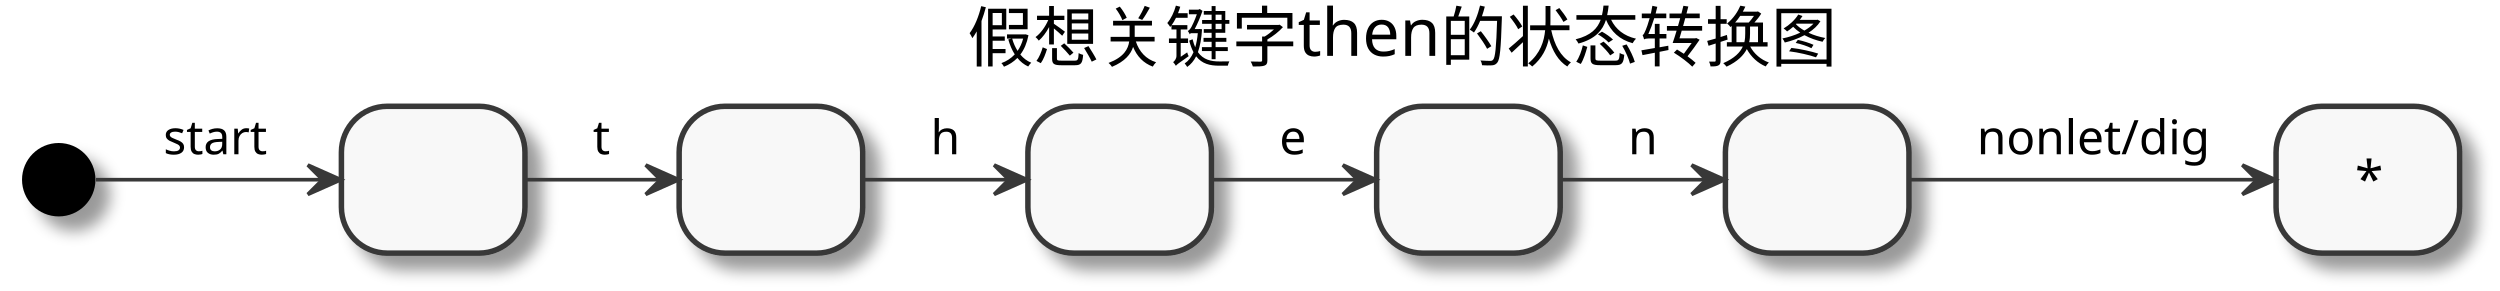
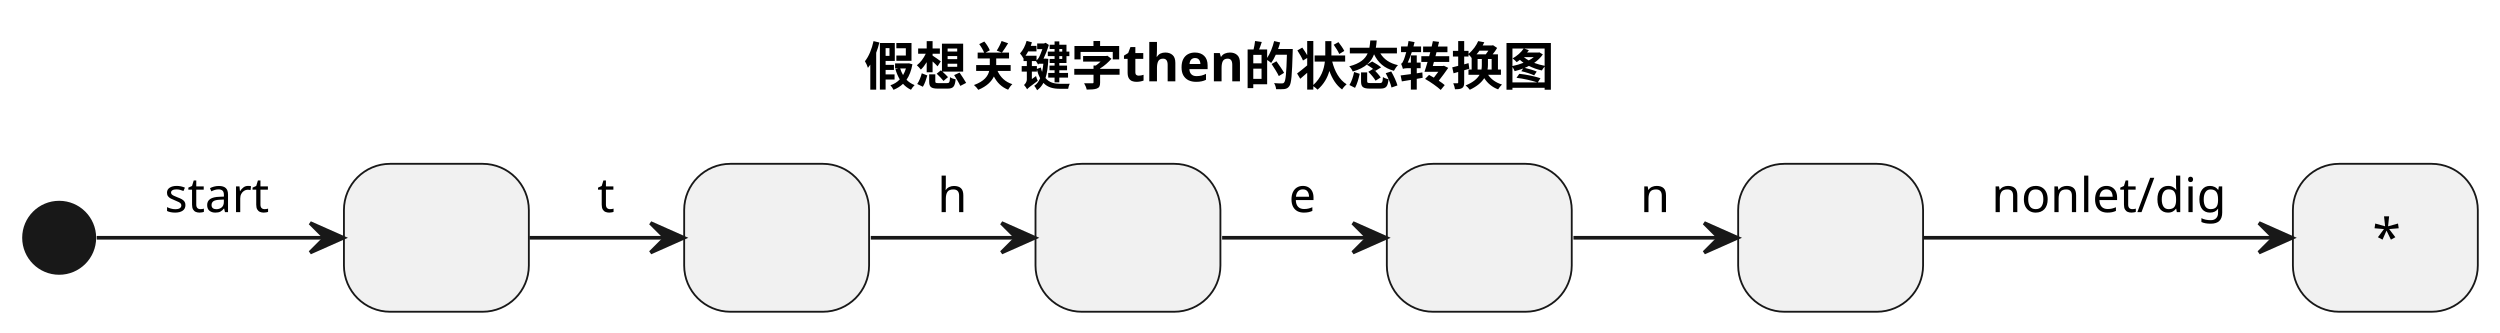
- <svg xmlns="http://www.w3.org/2000/svg" contentScriptType="application/ecmascript" contentStyleType="text/css" height="79px" preserveAspectRatio="none" style="width:681px;height:79px;" version="1.1" viewBox="0 0 681 79" width="681px" zoomAndPan="magnify">
-   <defs>
-     <filter height="300%" id="fiuj0ovxlgy4e" width="300%" x="-1" y="-1">
-       <feGaussianBlur result="blurOut" stdDeviation="2.0" />
-       <feColorMatrix in="blurOut" result="blurOut2" type="matrix" values="0 0 0 0 0 0 0 0 0 0 0 0 0 0 0 0 0 0 .4 0" />
-       <feOffset dx="4.0" dy="4.0" in="blurOut2" result="blurOut3" />
-       <feBlend in="SourceGraphic" in2="blurOut3" mode="normal" />
-     </filter>
-   </defs>
+ <svg xmlns="http://www.w3.org/2000/svg" contentStyleType="text/css" height="90px" preserveAspectRatio="none" style="width:676px;height:90px;background:#FFFFFF;" version="1.1" viewBox="0 0 676 90" width="676px" zoomAndPan="magnify">
+   <defs />
  <g>
-     <text fill="#000000" font-family="sans-serif" font-size="18" lengthAdjust="spacingAndGlyphs" textLength="161" x="263.5" y="16.708">假想关键字then的状态转换图</text>
-     <rect fill="#F8F8F8" filter="url(#fiuj0ovxlgy4e)" height="40" rx="12.5" ry="12.5" style="stroke: #383838; stroke-width: 1.5;" width="50" x="93" y="28.953" />
-     <text fill="#000000" font-family="sans-serif" font-size="14" lengthAdjust="spacingAndGlyphs" textLength="0" x="120" y="53.8" />
-     <rect fill="#F8F8F8" filter="url(#fiuj0ovxlgy4e)" height="40" rx="12.5" ry="12.5" style="stroke: #383838; stroke-width: 1.5;" width="50" x="185" y="28.953" />
-     <text fill="#000000" font-family="sans-serif" font-size="14" lengthAdjust="spacingAndGlyphs" textLength="0" x="212" y="53.8" />
-     <rect fill="#F8F8F8" filter="url(#fiuj0ovxlgy4e)" height="40" rx="12.5" ry="12.5" style="stroke: #383838; stroke-width: 1.5;" width="50" x="280" y="28.953" />
-     <text fill="#000000" font-family="sans-serif" font-size="14" lengthAdjust="spacingAndGlyphs" textLength="0" x="307" y="53.8" />
-     <rect fill="#F8F8F8" filter="url(#fiuj0ovxlgy4e)" height="40" rx="12.5" ry="12.5" style="stroke: #383838; stroke-width: 1.5;" width="50" x="375" y="28.953" />
-     <text fill="#000000" font-family="sans-serif" font-size="14" lengthAdjust="spacingAndGlyphs" textLength="0" x="402" y="53.8" />
-     <rect fill="#F8F8F8" filter="url(#fiuj0ovxlgy4e)" height="40" rx="12.5" ry="12.5" style="stroke: #383838; stroke-width: 1.5;" width="50" x="470" y="28.953" />
-     <text fill="#000000" font-family="sans-serif" font-size="14" lengthAdjust="spacingAndGlyphs" textLength="0" x="497" y="53.8" />
-     <rect fill="#F8F8F8" filter="url(#fiuj0ovxlgy4e)" height="40" rx="12.5" ry="12.5" style="stroke: #383838; stroke-width: 1.5;" width="50" x="620" y="28.953" />
-     <text fill="#000000" font-family="sans-serif" font-size="14" lengthAdjust="spacingAndGlyphs" textLength="7" x="641.5" y="53.8">*</text>
-     <ellipse cx="16" cy="48.953" fill="#000000" filter="url(#fiuj0ovxlgy4e)" rx="10" ry="10" style="stroke: none; stroke-width: 1.0;" />
-     <path d="M26.15,48.953 C40.37,48.953 66.8,48.953 87.67,48.953 " fill="none" id="*start-&gt;1" style="stroke: #383838; stroke-width: 1.0;" />
-     <polygon fill="#383838" points="92.85,48.953,83.85,44.953,87.85,48.953,83.85,52.953,92.85,48.953" style="stroke: #383838; stroke-width: 1.0;" />
-     <text fill="#000000" font-family="sans-serif" font-size="13" lengthAdjust="spacingAndGlyphs" textLength="30" x="44.5" y="42.02">start</text>
-     <path d="M143.14,48.953 C154.4,48.953 167.77,48.953 179.58,48.953 " fill="none" id="1-&gt;2" style="stroke: #383838; stroke-width: 1.0;" />
-     <polygon fill="#383838" points="184.89,48.953,175.89,44.953,179.89,48.953,175.89,52.953,184.89,48.953" style="stroke: #383838; stroke-width: 1.0;" />
-     <text fill="#000000" font-family="sans-serif" font-size="13" lengthAdjust="spacingAndGlyphs" textLength="5" x="161.5" y="42.02">t</text>
-     <path d="M235.46,48.953 C247.48,48.953 261.92,48.953 274.53,48.953 " fill="none" id="2-&gt;3" style="stroke: #383838; stroke-width: 1.0;" />
-     <polygon fill="#383838" points="279.8,48.953,270.8,44.953,274.8,48.953,270.8,52.953,279.8,48.953" style="stroke: #383838; stroke-width: 1.0;" />
-     <text fill="#000000" font-family="sans-serif" font-size="13" lengthAdjust="spacingAndGlyphs" textLength="8" x="253.5" y="42.02">h</text>
-     <path d="M330.46,48.953 C342.48,48.953 356.92,48.953 369.53,48.953 " fill="none" id="3-&gt;4" style="stroke: #383838; stroke-width: 1.0;" />
-     <polygon fill="#383838" points="374.8,48.953,365.8,44.953,369.8,48.953,365.8,52.953,374.8,48.953" style="stroke: #383838; stroke-width: 1.0;" />
-     <text fill="#000000" font-family="sans-serif" font-size="13" lengthAdjust="spacingAndGlyphs" textLength="8" x="348.5" y="42.02">e</text>
-     <path d="M425.46,48.953 C437.48,48.953 451.92,48.953 464.53,48.953 " fill="none" id="4-&gt;5" style="stroke: #383838; stroke-width: 1.0;" />
-     <polygon fill="#383838" points="469.8,48.953,460.8,44.953,464.8,48.953,460.8,52.953,469.8,48.953" style="stroke: #383838; stroke-width: 1.0;" />
-     <text fill="#000000" font-family="sans-serif" font-size="13" lengthAdjust="spacingAndGlyphs" textLength="8" x="443.5" y="42.02">n</text>
-     <path d="M520.11,48.953 C546.17,48.953 586.96,48.953 614.77,48.953 " fill="none" id="5-&gt;6" style="stroke: #383838; stroke-width: 1.0;" />
-     <polygon fill="#383838" points="619.81,48.953,610.81,44.953,614.81,48.953,610.81,52.953,619.81,48.953" style="stroke: #383838; stroke-width: 1.0;" />
-     <text fill="#000000" font-family="sans-serif" font-size="13" lengthAdjust="spacingAndGlyphs" textLength="63" x="538.5" y="42.02">nonlet/dig</text>
+     <text fill="#000000" font-family="sans-serif" font-size="14" font-weight="bold" lengthAdjust="spacing" textLength="194.812" x="233.594" y="22.995">假想关键字then的状态转换图</text>
+     <rect fill="#F1F1F1" height="40" rx="12.5" ry="12.5" style="stroke:#181818;stroke-width:0.5;" width="50" x="93" y="44.297" />
+     <text fill="#000000" font-family="sans-serif" font-size="14" lengthAdjust="spacing" textLength="4" x="116" y="69.144"> </text>
+     <rect fill="#F1F1F1" height="40" rx="12.5" ry="12.5" style="stroke:#181818;stroke-width:0.5;" width="50" x="185" y="44.297" />
+     <text fill="#000000" font-family="sans-serif" font-size="14" lengthAdjust="spacing" textLength="4" x="208" y="69.144"> </text>
+     <rect fill="#F1F1F1" height="40" rx="12.5" ry="12.5" style="stroke:#181818;stroke-width:0.5;" width="50" x="280" y="44.297" />
+     <text fill="#000000" font-family="sans-serif" font-size="14" lengthAdjust="spacing" textLength="4" x="303" y="69.144"> </text>
+     <rect fill="#F1F1F1" height="40" rx="12.5" ry="12.5" style="stroke:#181818;stroke-width:0.5;" width="50" x="375" y="44.297" />
+     <text fill="#000000" font-family="sans-serif" font-size="14" lengthAdjust="spacing" textLength="4" x="398" y="69.144"> </text>
+     <rect fill="#F1F1F1" height="40" rx="12.5" ry="12.5" style="stroke:#181818;stroke-width:0.5;" width="50" x="470" y="44.297" />
+     <text fill="#000000" font-family="sans-serif" font-size="14" lengthAdjust="spacing" textLength="4" x="493" y="69.144"> </text>
+     <rect fill="#F1F1F1" height="40" rx="12.5" ry="12.5" style="stroke:#181818;stroke-width:0.5;" width="50" x="620" y="44.297" />
+     <text fill="#000000" font-family="sans-serif" font-size="14" lengthAdjust="spacing" textLength="7" x="641.5" y="69.144">*</text>
+     <ellipse cx="16" cy="64.297" fill="#181818" rx="10" ry="10" style="stroke:none;stroke-width:1.0;" />
+     <g id="link_*start*_1">
+       <path d="M26.15,64.297 C40.37,64.297 66.8,64.297 87.67,64.297 " fill="none" id="*start*-to-1" style="stroke:#181818;stroke-width:1.0;" />
+       <polygon fill="#181818" points="92.85,64.297,83.85,60.297,87.85,64.297,83.85,68.297,92.85,64.297" style="stroke:#181818;stroke-width:1.0;" />
+       <text fill="#000000" font-family="sans-serif" font-size="13" lengthAdjust="spacing" textLength="30" x="44.5" y="57.364">start</text>
+     </g>
+     <g id="link_1_2">
+       <path d="M143.14,64.297 C154.4,64.297 167.77,64.297 179.58,64.297 " fill="none" id="1-to-2" style="stroke:#181818;stroke-width:1.0;" />
+       <polygon fill="#181818" points="184.89,64.297,175.89,60.297,179.89,64.297,175.89,68.297,184.89,64.297" style="stroke:#181818;stroke-width:1.0;" />
+       <text fill="#000000" font-family="sans-serif" font-size="13" lengthAdjust="spacing" textLength="5" x="161.5" y="57.364">t</text>
+     </g>
+     <g id="link_2_3">
+       <path d="M235.46,64.297 C247.48,64.297 261.92,64.297 274.53,64.297 " fill="none" id="2-to-3" style="stroke:#181818;stroke-width:1.0;" />
+       <polygon fill="#181818" points="279.8,64.297,270.8,60.297,274.8,64.297,270.8,68.297,279.8,64.297" style="stroke:#181818;stroke-width:1.0;" />
+       <text fill="#000000" font-family="sans-serif" font-size="13" lengthAdjust="spacing" textLength="8" x="253.5" y="57.364">h</text>
+     </g>
+     <g id="link_3_4">
+       <path d="M330.46,64.297 C342.48,64.297 356.92,64.297 369.53,64.297 " fill="none" id="3-to-4" style="stroke:#181818;stroke-width:1.0;" />
+       <polygon fill="#181818" points="374.8,64.297,365.8,60.297,369.8,64.297,365.8,68.297,374.8,64.297" style="stroke:#181818;stroke-width:1.0;" />
+       <text fill="#000000" font-family="sans-serif" font-size="13" lengthAdjust="spacing" textLength="8" x="348.5" y="57.364">e</text>
+     </g>
+     <g id="link_4_5">
+       <path d="M425.46,64.297 C437.48,64.297 451.92,64.297 464.53,64.297 " fill="none" id="4-to-5" style="stroke:#181818;stroke-width:1.0;" />
+       <polygon fill="#181818" points="469.8,64.297,460.8,60.297,464.8,64.297,460.8,68.297,469.8,64.297" style="stroke:#181818;stroke-width:1.0;" />
+       <text fill="#000000" font-family="sans-serif" font-size="13" lengthAdjust="spacing" textLength="8" x="443.5" y="57.364">n</text>
+     </g>
+     <g id="link_5_6">
+       <path d="M520.11,64.297 C546.17,64.297 586.96,64.297 614.77,64.297 " fill="none" id="5-to-6" style="stroke:#181818;stroke-width:1.0;" />
+       <polygon fill="#181818" points="619.81,64.297,610.81,60.297,614.81,64.297,610.81,68.297,619.81,64.297" style="stroke:#181818;stroke-width:1.0;" />
+       <text fill="#000000" font-family="sans-serif" font-size="13" lengthAdjust="spacing" textLength="63" x="538.5" y="57.364">nonlet/dig</text>
+     </g>
  </g>
</svg>
